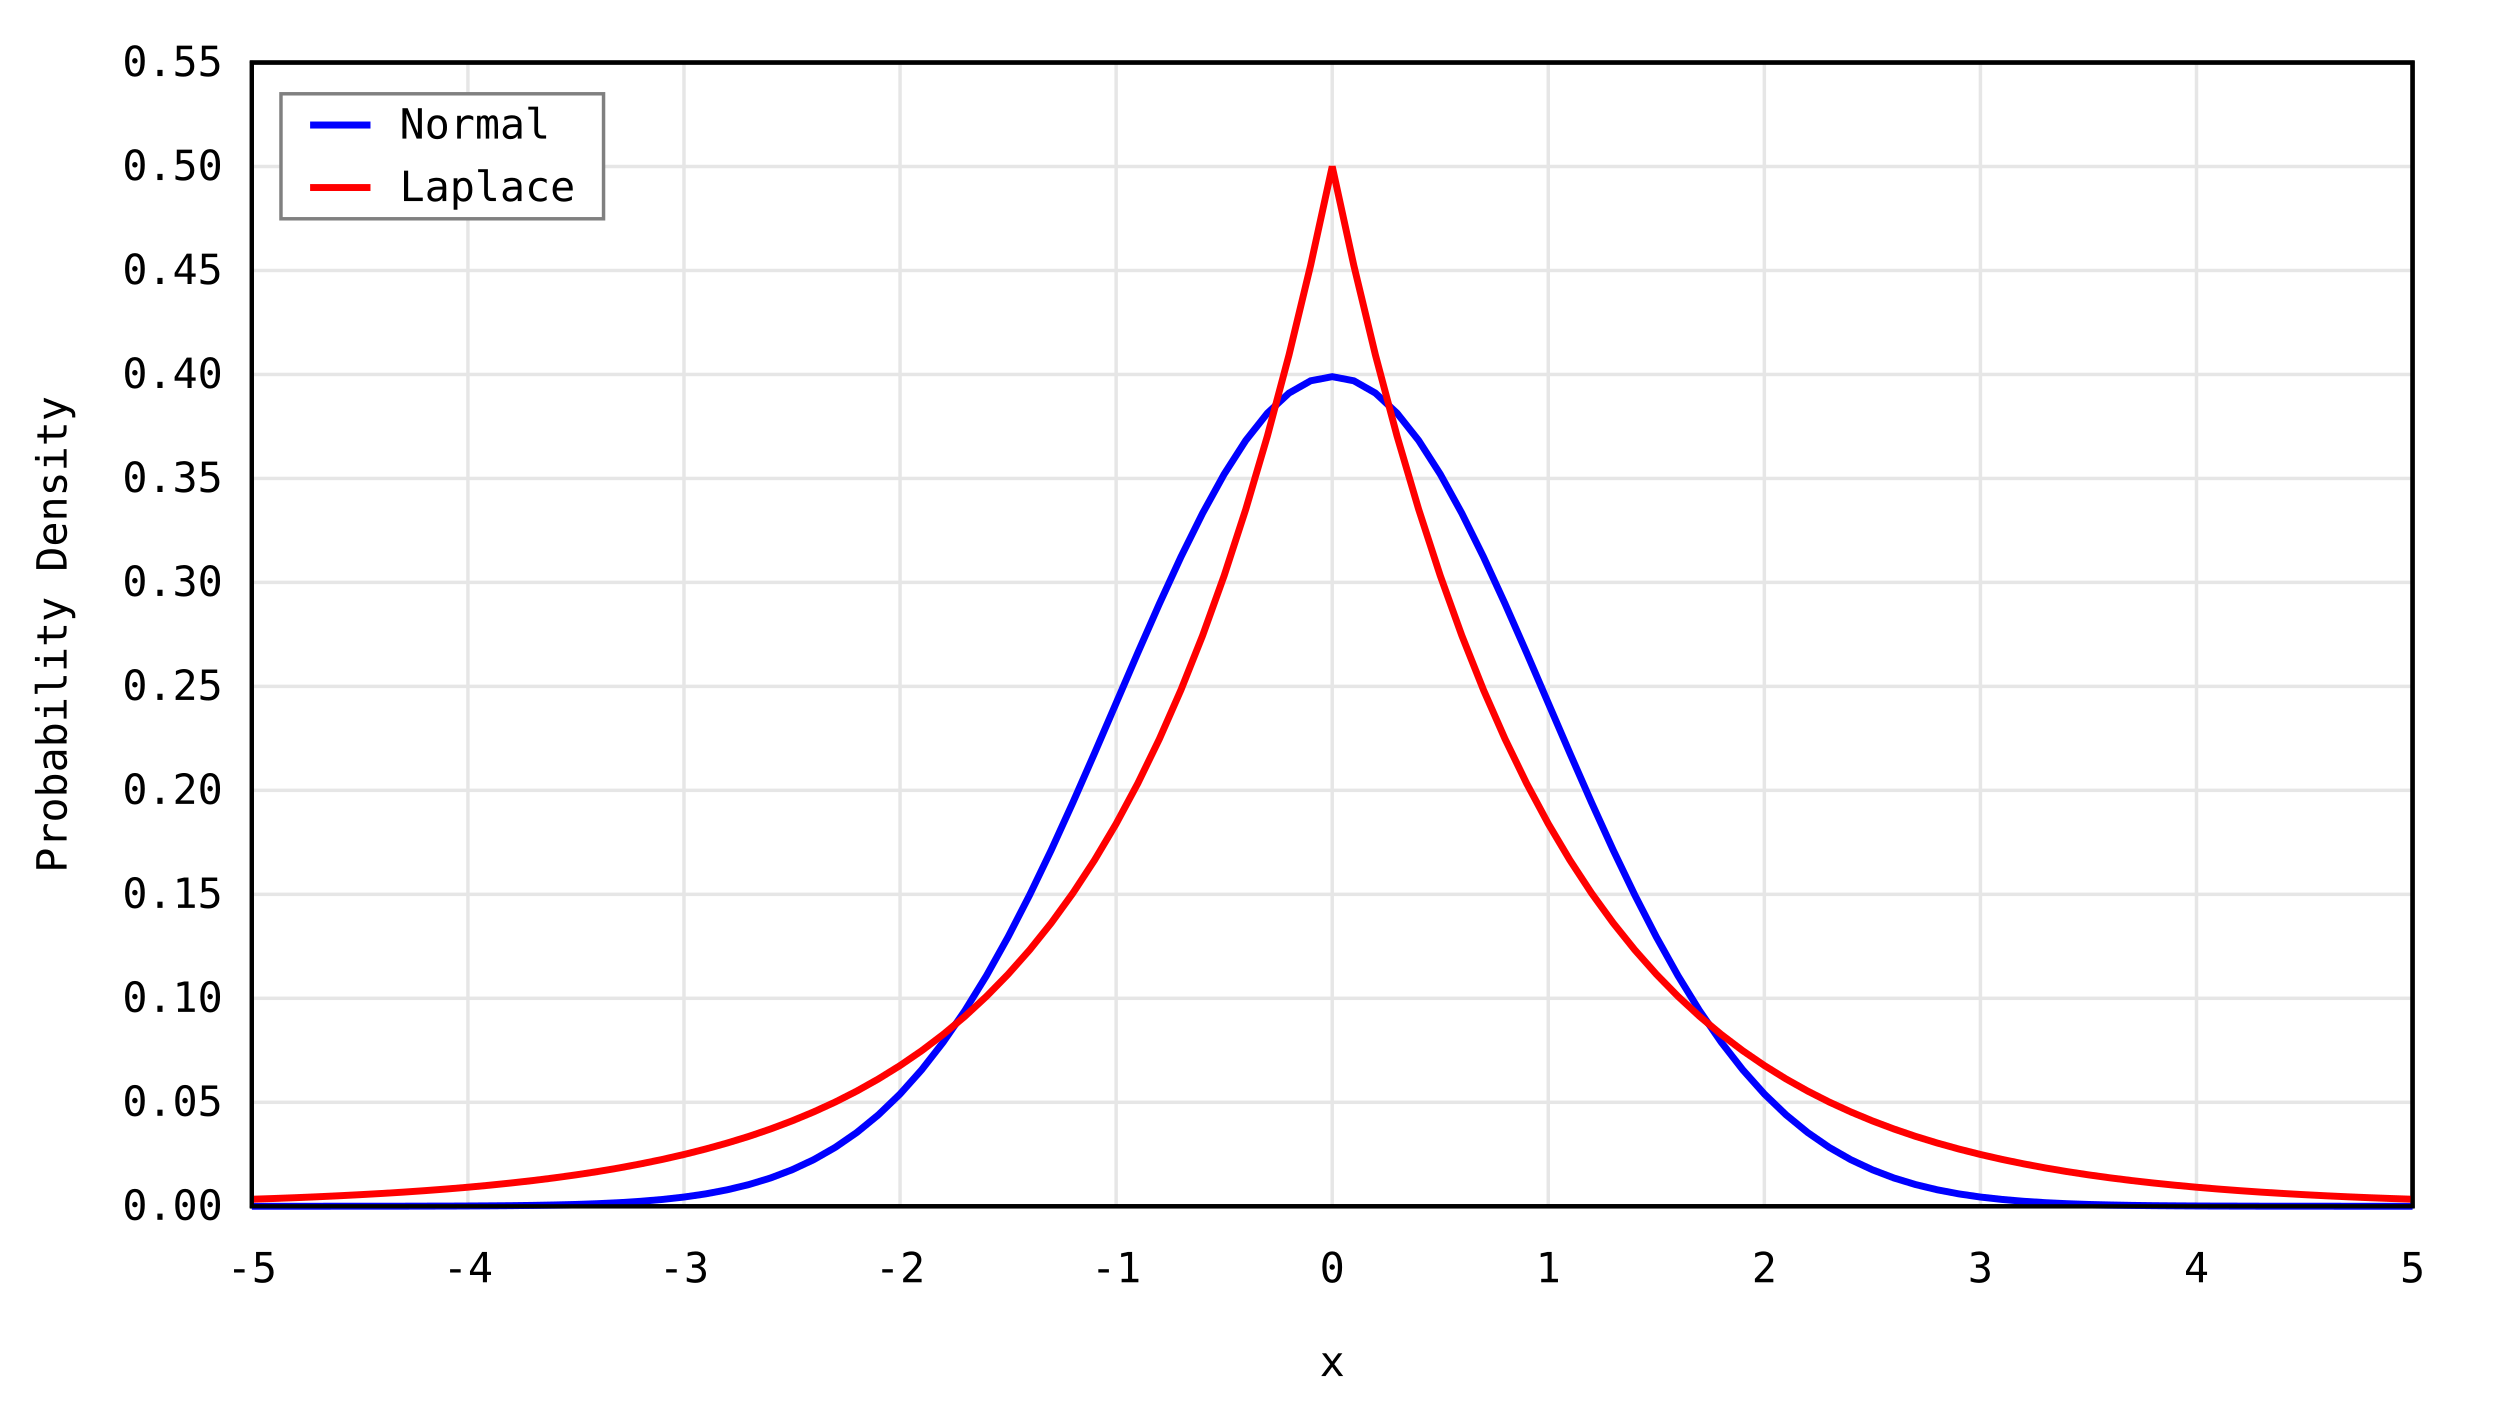
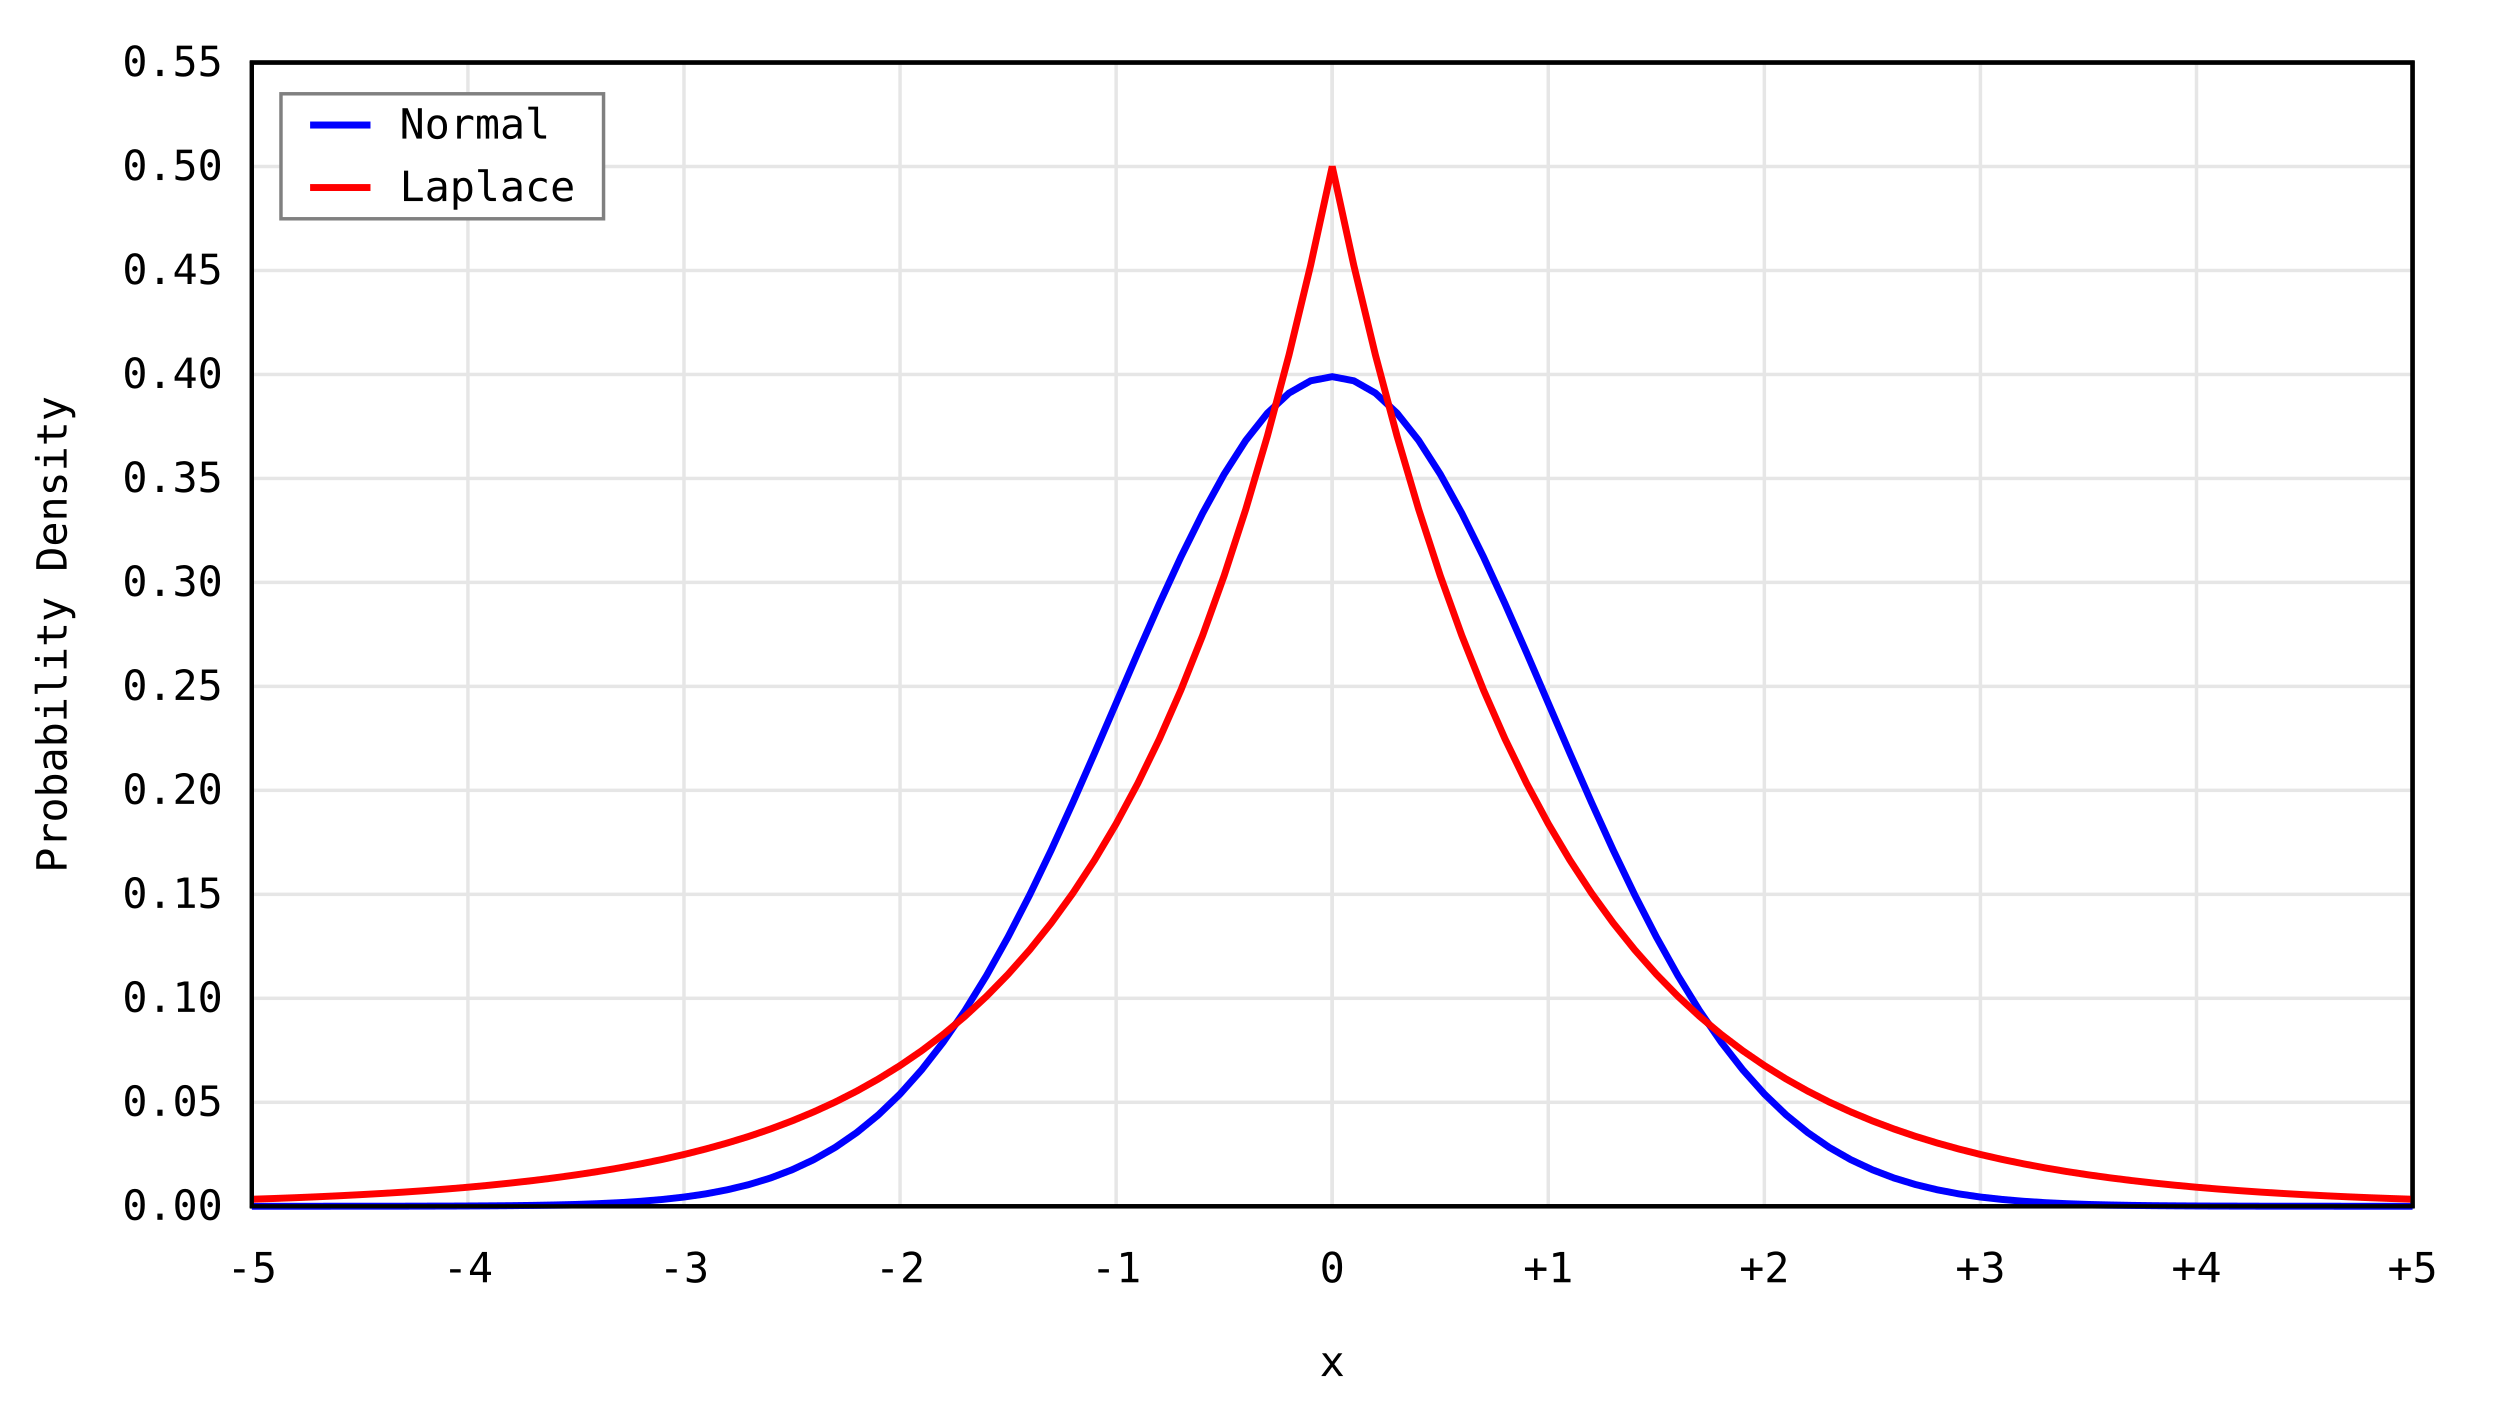
<svg xmlns="http://www.w3.org/2000/svg" xmlns:xlink="http://www.w3.org/1999/xlink" width="720" height="405" viewBox="0 0 720 405">
  <g id="gnuplot_canvas">
    <rect x="0" y="0" width="720" height="405" fill="none" />
    <defs>
      <circle id="gpDot" r="0.5" stroke-width="0.5" stroke="currentColor" />
      <path id="gpPt0" stroke-width="0.222" stroke="currentColor" d="M-1,0 h2 M0,-1 v2" />
      <path id="gpPt1" stroke-width="0.222" stroke="currentColor" d="M-1,-1 L1,1 M1,-1 L-1,1" />
      <path id="gpPt2" stroke-width="0.222" stroke="currentColor" d="M-1,0 L1,0 M0,-1 L0,1 M-1,-1 L1,1 M-1,1 L1,-1" />
      <rect id="gpPt3" stroke-width="0.222" stroke="currentColor" x="-1" y="-1" width="2" height="2" />
      <rect id="gpPt4" stroke-width="0.222" stroke="currentColor" fill="currentColor" x="-1" y="-1" width="2" height="2" />
      <circle id="gpPt5" stroke-width="0.222" stroke="currentColor" cx="0" cy="0" r="1" />
      <use xlink:href="#gpPt5" id="gpPt6" fill="currentColor" stroke="none" />
      <path id="gpPt7" stroke-width="0.222" stroke="currentColor" d="M0,-1.33 L-1.33,0.67 L1.33,0.67 z" />
      <use xlink:href="#gpPt7" id="gpPt8" fill="currentColor" stroke="none" />
      <use xlink:href="#gpPt7" id="gpPt9" stroke="currentColor" transform="rotate(180)" />
      <use xlink:href="#gpPt9" id="gpPt10" fill="currentColor" stroke="none" />
      <use xlink:href="#gpPt3" id="gpPt11" stroke="currentColor" transform="rotate(45)" />
      <use xlink:href="#gpPt11" id="gpPt12" fill="currentColor" stroke="none" />
      <path id="gpPt13" stroke-width="0.222" stroke="currentColor" d="M0,1.330 L1.265,0.411 L0.782,-1.067 L-0.782,-1.076 L-1.265,0.411 z" />
      <use xlink:href="#gpPt13" id="gpPt14" fill="currentColor" stroke="none" />
      <filter id="textbox" filterUnits="objectBoundingBox" x="0" y="0" height="1" width="1">
        <feFlood flood-color="white" flood-opacity="1" result="bgnd" />
        <feComposite in="SourceGraphic" in2="bgnd" operator="atop" />
      </filter>
      <filter id="greybox" filterUnits="objectBoundingBox" x="0" y="0" height="1" width="1">
        <feFlood flood-color="lightgrey" flood-opacity="1" result="grey" />
        <feComposite in="SourceGraphic" in2="grey" operator="atop" />
      </filter>
    </defs>
    <g fill="none" color="white" stroke="currentColor" stroke-width="1.00" stroke-linecap="butt" stroke-linejoin="miter">
</g>
    <g fill="none" color="white" stroke="currentColor" stroke-width="1.20" stroke-linecap="butt" stroke-linejoin="miter">
</g>
    <g fill="none" color="black" stroke="currentColor" stroke-width="1.20" stroke-linecap="butt" stroke-linejoin="miter">
</g>
    <g fill="none" color="black" stroke="black" stroke-width="1.00" stroke-linecap="butt" stroke-linejoin="miter">
</g>
    <g fill="none" color="black" stroke="currentColor" stroke-width="1.00" stroke-linecap="butt" stroke-linejoin="miter">
      <path stroke="rgb(230, 230, 230)" class="gridline" d="M72.53,347.40 L694.82,347.40  " />
    </g>
    <g fill="none" color="black" stroke="rgb(230, 230, 230)" stroke-width="1.20" stroke-linecap="butt" stroke-linejoin="miter">
</g>
    <g fill="none" color="black" stroke="currentColor" stroke-width="1.20" stroke-linecap="butt" stroke-linejoin="miter">
      <path stroke="black" d="M72.53,347.40 L72.62,347.40 M694.82,347.40 L694.73,347.40  " />
      <g transform="translate(64.14,351.30)" stroke="none" fill="black" font-family="Consolas, Menlo, monospace" font-size="12.00" text-anchor="end">
        <text>
          <tspan font-family="Consolas, Menlo, monospace">0.00</tspan>
        </text>
      </g>
    </g>
    <g fill="none" color="black" stroke="currentColor" stroke-width="1.20" stroke-linecap="butt" stroke-linejoin="miter">
</g>
    <g fill="none" color="black" stroke="black" stroke-width="1.00" stroke-linecap="butt" stroke-linejoin="miter">
</g>
    <g fill="none" color="black" stroke="currentColor" stroke-width="1.00" stroke-linecap="butt" stroke-linejoin="miter">
      <path stroke="rgb(230, 230, 230)" class="gridline" d="M72.53,317.46 L694.82,317.46  " />
    </g>
    <g fill="none" color="black" stroke="rgb(230, 230, 230)" stroke-width="1.20" stroke-linecap="butt" stroke-linejoin="miter">
</g>
    <g fill="none" color="black" stroke="currentColor" stroke-width="1.20" stroke-linecap="butt" stroke-linejoin="miter">
      <path stroke="black" d="M72.53,317.46 L72.62,317.46 M694.82,317.46 L694.73,317.46  " />
      <g transform="translate(64.14,321.36)" stroke="none" fill="black" font-family="Consolas, Menlo, monospace" font-size="12.00" text-anchor="end">
        <text>
          <tspan font-family="Consolas, Menlo, monospace">0.05</tspan>
        </text>
      </g>
    </g>
    <g fill="none" color="black" stroke="currentColor" stroke-width="1.20" stroke-linecap="butt" stroke-linejoin="miter">
</g>
    <g fill="none" color="black" stroke="black" stroke-width="1.00" stroke-linecap="butt" stroke-linejoin="miter">
</g>
    <g fill="none" color="black" stroke="currentColor" stroke-width="1.00" stroke-linecap="butt" stroke-linejoin="miter">
      <path stroke="rgb(230, 230, 230)" class="gridline" d="M72.53,287.51 L694.82,287.51  " />
    </g>
    <g fill="none" color="black" stroke="rgb(230, 230, 230)" stroke-width="1.20" stroke-linecap="butt" stroke-linejoin="miter">
</g>
    <g fill="none" color="black" stroke="currentColor" stroke-width="1.20" stroke-linecap="butt" stroke-linejoin="miter">
      <path stroke="black" d="M72.53,287.51 L72.62,287.51 M694.82,287.51 L694.73,287.51  " />
      <g transform="translate(64.14,291.41)" stroke="none" fill="black" font-family="Consolas, Menlo, monospace" font-size="12.00" text-anchor="end">
        <text>
          <tspan font-family="Consolas, Menlo, monospace">0.10</tspan>
        </text>
      </g>
    </g>
    <g fill="none" color="black" stroke="currentColor" stroke-width="1.20" stroke-linecap="butt" stroke-linejoin="miter">
</g>
    <g fill="none" color="black" stroke="black" stroke-width="1.00" stroke-linecap="butt" stroke-linejoin="miter">
</g>
    <g fill="none" color="black" stroke="currentColor" stroke-width="1.00" stroke-linecap="butt" stroke-linejoin="miter">
      <path stroke="rgb(230, 230, 230)" class="gridline" d="M72.53,257.57 L694.82,257.57  " />
    </g>
    <g fill="none" color="black" stroke="rgb(230, 230, 230)" stroke-width="1.20" stroke-linecap="butt" stroke-linejoin="miter">
</g>
    <g fill="none" color="black" stroke="currentColor" stroke-width="1.20" stroke-linecap="butt" stroke-linejoin="miter">
      <path stroke="black" d="M72.53,257.57 L72.62,257.57 M694.82,257.57 L694.73,257.57  " />
      <g transform="translate(64.14,261.47)" stroke="none" fill="black" font-family="Consolas, Menlo, monospace" font-size="12.00" text-anchor="end">
        <text>
          <tspan font-family="Consolas, Menlo, monospace">0.15</tspan>
        </text>
      </g>
    </g>
    <g fill="none" color="black" stroke="currentColor" stroke-width="1.20" stroke-linecap="butt" stroke-linejoin="miter">
</g>
    <g fill="none" color="black" stroke="black" stroke-width="1.00" stroke-linecap="butt" stroke-linejoin="miter">
</g>
    <g fill="none" color="black" stroke="currentColor" stroke-width="1.00" stroke-linecap="butt" stroke-linejoin="miter">
      <path stroke="rgb(230, 230, 230)" class="gridline" d="M72.53,227.62 L694.82,227.62  " />
    </g>
    <g fill="none" color="black" stroke="rgb(230, 230, 230)" stroke-width="1.20" stroke-linecap="butt" stroke-linejoin="miter">
</g>
    <g fill="none" color="black" stroke="currentColor" stroke-width="1.20" stroke-linecap="butt" stroke-linejoin="miter">
      <path stroke="black" d="M72.53,227.62 L72.62,227.62 M694.82,227.62 L694.73,227.62  " />
      <g transform="translate(64.14,231.52)" stroke="none" fill="black" font-family="Consolas, Menlo, monospace" font-size="12.00" text-anchor="end">
        <text>
          <tspan font-family="Consolas, Menlo, monospace">0.20</tspan>
        </text>
      </g>
    </g>
    <g fill="none" color="black" stroke="currentColor" stroke-width="1.20" stroke-linecap="butt" stroke-linejoin="miter">
</g>
    <g fill="none" color="black" stroke="black" stroke-width="1.00" stroke-linecap="butt" stroke-linejoin="miter">
</g>
    <g fill="none" color="black" stroke="currentColor" stroke-width="1.00" stroke-linecap="butt" stroke-linejoin="miter">
      <path stroke="rgb(230, 230, 230)" class="gridline" d="M72.53,197.68 L694.82,197.68  " />
    </g>
    <g fill="none" color="black" stroke="rgb(230, 230, 230)" stroke-width="1.20" stroke-linecap="butt" stroke-linejoin="miter">
</g>
    <g fill="none" color="black" stroke="currentColor" stroke-width="1.20" stroke-linecap="butt" stroke-linejoin="miter">
      <path stroke="black" d="M72.53,197.68 L72.62,197.68 M694.82,197.68 L694.73,197.68  " />
      <g transform="translate(64.14,201.58)" stroke="none" fill="black" font-family="Consolas, Menlo, monospace" font-size="12.00" text-anchor="end">
        <text>
          <tspan font-family="Consolas, Menlo, monospace">0.25</tspan>
        </text>
      </g>
    </g>
    <g fill="none" color="black" stroke="currentColor" stroke-width="1.20" stroke-linecap="butt" stroke-linejoin="miter">
</g>
    <g fill="none" color="black" stroke="black" stroke-width="1.00" stroke-linecap="butt" stroke-linejoin="miter">
</g>
    <g fill="none" color="black" stroke="currentColor" stroke-width="1.00" stroke-linecap="butt" stroke-linejoin="miter">
      <path stroke="rgb(230, 230, 230)" class="gridline" d="M72.53,167.73 L694.82,167.73  " />
    </g>
    <g fill="none" color="black" stroke="rgb(230, 230, 230)" stroke-width="1.20" stroke-linecap="butt" stroke-linejoin="miter">
</g>
    <g fill="none" color="black" stroke="currentColor" stroke-width="1.20" stroke-linecap="butt" stroke-linejoin="miter">
      <path stroke="black" d="M72.53,167.73 L72.62,167.73 M694.82,167.73 L694.73,167.73  " />
      <g transform="translate(64.14,171.63)" stroke="none" fill="black" font-family="Consolas, Menlo, monospace" font-size="12.00" text-anchor="end">
        <text>
          <tspan font-family="Consolas, Menlo, monospace">0.30</tspan>
        </text>
      </g>
    </g>
    <g fill="none" color="black" stroke="currentColor" stroke-width="1.20" stroke-linecap="butt" stroke-linejoin="miter">
</g>
    <g fill="none" color="black" stroke="black" stroke-width="1.00" stroke-linecap="butt" stroke-linejoin="miter">
</g>
    <g fill="none" color="black" stroke="currentColor" stroke-width="1.00" stroke-linecap="butt" stroke-linejoin="miter">
      <path stroke="rgb(230, 230, 230)" class="gridline" d="M72.53,137.79 L694.82,137.79  " />
    </g>
    <g fill="none" color="black" stroke="rgb(230, 230, 230)" stroke-width="1.20" stroke-linecap="butt" stroke-linejoin="miter">
</g>
    <g fill="none" color="black" stroke="currentColor" stroke-width="1.20" stroke-linecap="butt" stroke-linejoin="miter">
      <path stroke="black" d="M72.53,137.79 L72.62,137.79 M694.82,137.79 L694.73,137.79  " />
      <g transform="translate(64.14,141.69)" stroke="none" fill="black" font-family="Consolas, Menlo, monospace" font-size="12.00" text-anchor="end">
        <text>
          <tspan font-family="Consolas, Menlo, monospace">0.35</tspan>
        </text>
      </g>
    </g>
    <g fill="none" color="black" stroke="currentColor" stroke-width="1.20" stroke-linecap="butt" stroke-linejoin="miter">
</g>
    <g fill="none" color="black" stroke="black" stroke-width="1.00" stroke-linecap="butt" stroke-linejoin="miter">
</g>
    <g fill="none" color="black" stroke="currentColor" stroke-width="1.00" stroke-linecap="butt" stroke-linejoin="miter">
      <path stroke="rgb(230, 230, 230)" class="gridline" d="M72.53,107.84 L694.82,107.84  " />
    </g>
    <g fill="none" color="black" stroke="rgb(230, 230, 230)" stroke-width="1.20" stroke-linecap="butt" stroke-linejoin="miter">
</g>
    <g fill="none" color="black" stroke="currentColor" stroke-width="1.20" stroke-linecap="butt" stroke-linejoin="miter">
      <path stroke="black" d="M72.53,107.84 L72.62,107.84 M694.82,107.84 L694.73,107.84  " />
      <g transform="translate(64.14,111.74)" stroke="none" fill="black" font-family="Consolas, Menlo, monospace" font-size="12.00" text-anchor="end">
        <text>
          <tspan font-family="Consolas, Menlo, monospace">0.40</tspan>
        </text>
      </g>
    </g>
    <g fill="none" color="black" stroke="currentColor" stroke-width="1.20" stroke-linecap="butt" stroke-linejoin="miter">
</g>
    <g fill="none" color="black" stroke="black" stroke-width="1.00" stroke-linecap="butt" stroke-linejoin="miter">
</g>
    <g fill="none" color="black" stroke="currentColor" stroke-width="1.00" stroke-linecap="butt" stroke-linejoin="miter">
      <path stroke="rgb(230, 230, 230)" class="gridline" d="M72.53,77.90 L694.82,77.90  " />
    </g>
    <g fill="none" color="black" stroke="rgb(230, 230, 230)" stroke-width="1.20" stroke-linecap="butt" stroke-linejoin="miter">
</g>
    <g fill="none" color="black" stroke="currentColor" stroke-width="1.20" stroke-linecap="butt" stroke-linejoin="miter">
      <path stroke="black" d="M72.53,77.90 L72.62,77.90 M694.82,77.90 L694.73,77.90  " />
      <g transform="translate(64.14,81.80)" stroke="none" fill="black" font-family="Consolas, Menlo, monospace" font-size="12.00" text-anchor="end">
        <text>
          <tspan font-family="Consolas, Menlo, monospace">0.45</tspan>
        </text>
      </g>
    </g>
    <g fill="none" color="black" stroke="currentColor" stroke-width="1.20" stroke-linecap="butt" stroke-linejoin="miter">
</g>
    <g fill="none" color="black" stroke="black" stroke-width="1.00" stroke-linecap="butt" stroke-linejoin="miter">
</g>
    <g fill="none" color="black" stroke="currentColor" stroke-width="1.00" stroke-linecap="butt" stroke-linejoin="miter">
      <path stroke="rgb(230, 230, 230)" class="gridline" d="M72.53,47.95 L80.92,47.95 M173.82,47.95 L694.82,47.95  " />
    </g>
    <g fill="none" color="black" stroke="rgb(230, 230, 230)" stroke-width="1.20" stroke-linecap="butt" stroke-linejoin="miter">
</g>
    <g fill="none" color="black" stroke="currentColor" stroke-width="1.20" stroke-linecap="butt" stroke-linejoin="miter">
      <path stroke="black" d="M72.53,47.95 L72.62,47.95 M694.82,47.95 L694.73,47.95  " />
      <g transform="translate(64.14,51.85)" stroke="none" fill="black" font-family="Consolas, Menlo, monospace" font-size="12.00" text-anchor="end">
        <text>
          <tspan font-family="Consolas, Menlo, monospace">0.50</tspan>
        </text>
      </g>
    </g>
    <g fill="none" color="black" stroke="currentColor" stroke-width="1.20" stroke-linecap="butt" stroke-linejoin="miter">
</g>
    <g fill="none" color="black" stroke="black" stroke-width="1.00" stroke-linecap="butt" stroke-linejoin="miter">
</g>
    <g fill="none" color="black" stroke="currentColor" stroke-width="1.00" stroke-linecap="butt" stroke-linejoin="miter">
      <path stroke="rgb(230, 230, 230)" class="gridline" d="M72.53,18.01 L694.82,18.01  " />
    </g>
    <g fill="none" color="black" stroke="rgb(230, 230, 230)" stroke-width="1.20" stroke-linecap="butt" stroke-linejoin="miter">
</g>
    <g fill="none" color="black" stroke="currentColor" stroke-width="1.20" stroke-linecap="butt" stroke-linejoin="miter">
      <path stroke="black" d="M72.53,18.01 L72.62,18.01 M694.82,18.01 L694.73,18.01  " />
      <g transform="translate(64.14,21.91)" stroke="none" fill="black" font-family="Consolas, Menlo, monospace" font-size="12.00" text-anchor="end">
        <text>
          <tspan font-family="Consolas, Menlo, monospace">0.55</tspan>
        </text>
      </g>
    </g>
    <g fill="none" color="black" stroke="currentColor" stroke-width="1.20" stroke-linecap="butt" stroke-linejoin="miter">
</g>
    <g fill="none" color="black" stroke="black" stroke-width="1.00" stroke-linecap="butt" stroke-linejoin="miter">
</g>
    <g fill="none" color="black" stroke="currentColor" stroke-width="1.00" stroke-linecap="butt" stroke-linejoin="miter">
+       <path stroke="rgb(230, 230, 230)" class="gridline" d="M383.68,347.40 L383.68,18.01  " />
+     </g>
+     <g fill="none" color="black" stroke="rgb(230, 230, 230)" stroke-width="1.20" stroke-linecap="butt" stroke-linejoin="miter">
+ </g>
+     <g fill="none" color="black" stroke="currentColor" stroke-width="1.20" stroke-linecap="butt" stroke-linejoin="miter">
+       <path stroke="black" d="M383.68,347.40 L383.68,347.31 M383.68,18.01 L383.68,18.10  " />
+       <g transform="translate(383.68,369.30)" stroke="none" fill="black" font-family="Consolas, Menlo, monospace" font-size="12.00" text-anchor="middle">
+         <text>
+           <tspan font-family="Consolas, Menlo, monospace">0</tspan>
+         </text>
+       </g>
+     </g>
+     <g fill="none" color="black" stroke="currentColor" stroke-width="1.20" stroke-linecap="butt" stroke-linejoin="miter">
+ </g>
+     <g fill="none" color="black" stroke="black" stroke-width="1.00" stroke-linecap="butt" stroke-linejoin="miter">
+ </g>
+     <g fill="none" color="black" stroke="currentColor" stroke-width="1.00" stroke-linecap="butt" stroke-linejoin="miter">
      <path stroke="rgb(230, 230, 230)" class="gridline" d="M72.53,347.40 L72.53,18.01  " />
    </g>
    <g fill="none" color="black" stroke="rgb(230, 230, 230)" stroke-width="1.20" stroke-linecap="butt" stroke-linejoin="miter">
</g>
    <g fill="none" color="black" stroke="currentColor" stroke-width="1.20" stroke-linecap="butt" stroke-linejoin="miter">
      <path stroke="black" d="M72.53,347.40 L72.53,347.31 M72.53,18.01 L72.53,18.10  " />
      <g transform="translate(72.53,369.30)" stroke="none" fill="black" font-family="Consolas, Menlo, monospace" font-size="12.00" text-anchor="middle">
        <text>
          <tspan font-family="Consolas, Menlo, monospace">-5</tspan>
        </text>
      </g>
    </g>
    <g fill="none" color="black" stroke="currentColor" stroke-width="1.20" stroke-linecap="butt" stroke-linejoin="miter">
</g>
    <g fill="none" color="black" stroke="black" stroke-width="1.00" stroke-linecap="butt" stroke-linejoin="miter">
</g>
    <g fill="none" color="black" stroke="currentColor" stroke-width="1.00" stroke-linecap="butt" stroke-linejoin="miter">
      <path stroke="rgb(230, 230, 230)" class="gridline" d="M134.76,347.40 L134.76,63.01 M134.76,27.01 L134.76,18.01  " />
    </g>
    <g fill="none" color="black" stroke="rgb(230, 230, 230)" stroke-width="1.20" stroke-linecap="butt" stroke-linejoin="miter">
</g>
    <g fill="none" color="black" stroke="currentColor" stroke-width="1.20" stroke-linecap="butt" stroke-linejoin="miter">
      <path stroke="black" d="M134.76,347.40 L134.76,347.31 M134.76,18.01 L134.76,18.10  " />
      <g transform="translate(134.76,369.30)" stroke="none" fill="black" font-family="Consolas, Menlo, monospace" font-size="12.00" text-anchor="middle">
        <text>
          <tspan font-family="Consolas, Menlo, monospace">-4</tspan>
        </text>
      </g>
    </g>
    <g fill="none" color="black" stroke="currentColor" stroke-width="1.20" stroke-linecap="butt" stroke-linejoin="miter">
</g>
    <g fill="none" color="black" stroke="black" stroke-width="1.00" stroke-linecap="butt" stroke-linejoin="miter">
</g>
    <g fill="none" color="black" stroke="currentColor" stroke-width="1.00" stroke-linecap="butt" stroke-linejoin="miter">
      <path stroke="rgb(230, 230, 230)" class="gridline" d="M196.99,347.40 L196.99,18.01  " />
    </g>
    <g fill="none" color="black" stroke="rgb(230, 230, 230)" stroke-width="1.20" stroke-linecap="butt" stroke-linejoin="miter">
</g>
    <g fill="none" color="black" stroke="currentColor" stroke-width="1.20" stroke-linecap="butt" stroke-linejoin="miter">
      <path stroke="black" d="M196.99,347.40 L196.99,347.31 M196.99,18.01 L196.99,18.10  " />
      <g transform="translate(196.99,369.30)" stroke="none" fill="black" font-family="Consolas, Menlo, monospace" font-size="12.00" text-anchor="middle">
        <text>
          <tspan font-family="Consolas, Menlo, monospace">-3</tspan>
        </text>
      </g>
    </g>
    <g fill="none" color="black" stroke="currentColor" stroke-width="1.20" stroke-linecap="butt" stroke-linejoin="miter">
</g>
    <g fill="none" color="black" stroke="black" stroke-width="1.00" stroke-linecap="butt" stroke-linejoin="miter">
</g>
    <g fill="none" color="black" stroke="currentColor" stroke-width="1.00" stroke-linecap="butt" stroke-linejoin="miter">
      <path stroke="rgb(230, 230, 230)" class="gridline" d="M259.22,347.40 L259.22,18.01  " />
    </g>
    <g fill="none" color="black" stroke="rgb(230, 230, 230)" stroke-width="1.20" stroke-linecap="butt" stroke-linejoin="miter">
</g>
    <g fill="none" color="black" stroke="currentColor" stroke-width="1.20" stroke-linecap="butt" stroke-linejoin="miter">
      <path stroke="black" d="M259.22,347.40 L259.22,347.31 M259.22,18.01 L259.22,18.10  " />
      <g transform="translate(259.22,369.30)" stroke="none" fill="black" font-family="Consolas, Menlo, monospace" font-size="12.00" text-anchor="middle">
        <text>
          <tspan font-family="Consolas, Menlo, monospace">-2</tspan>
        </text>
      </g>
    </g>
    <g fill="none" color="black" stroke="currentColor" stroke-width="1.20" stroke-linecap="butt" stroke-linejoin="miter">
</g>
    <g fill="none" color="black" stroke="black" stroke-width="1.00" stroke-linecap="butt" stroke-linejoin="miter">
</g>
    <g fill="none" color="black" stroke="currentColor" stroke-width="1.00" stroke-linecap="butt" stroke-linejoin="miter">
      <path stroke="rgb(230, 230, 230)" class="gridline" d="M321.45,347.40 L321.45,18.01  " />
    </g>
    <g fill="none" color="black" stroke="rgb(230, 230, 230)" stroke-width="1.20" stroke-linecap="butt" stroke-linejoin="miter">
</g>
    <g fill="none" color="black" stroke="currentColor" stroke-width="1.20" stroke-linecap="butt" stroke-linejoin="miter">
      <path stroke="black" d="M321.45,347.40 L321.45,347.31 M321.45,18.01 L321.45,18.10  " />
      <g transform="translate(321.45,369.30)" stroke="none" fill="black" font-family="Consolas, Menlo, monospace" font-size="12.00" text-anchor="middle">
        <text>
          <tspan font-family="Consolas, Menlo, monospace">-1</tspan>
        </text>
      </g>
    </g>
    <g fill="none" color="black" stroke="currentColor" stroke-width="1.20" stroke-linecap="butt" stroke-linejoin="miter">
</g>
    <g fill="none" color="black" stroke="black" stroke-width="1.00" stroke-linecap="butt" stroke-linejoin="miter">
</g>
    <g fill="none" color="black" stroke="currentColor" stroke-width="1.00" stroke-linecap="butt" stroke-linejoin="miter">
      <path stroke="rgb(230, 230, 230)" class="gridline" d="M383.68,347.40 L383.68,18.01  " />
    </g>
    <g fill="none" color="black" stroke="rgb(230, 230, 230)" stroke-width="1.20" stroke-linecap="butt" stroke-linejoin="miter">
</g>
    <g fill="none" color="black" stroke="currentColor" stroke-width="1.20" stroke-linecap="butt" stroke-linejoin="miter">
      <path stroke="black" d="M383.68,347.40 L383.68,347.31 M383.68,18.01 L383.68,18.10  " />
-       <g transform="translate(383.68,369.30)" stroke="none" fill="black" font-family="Consolas, Menlo, monospace" font-size="12.00" text-anchor="middle">
-         <text>
-           <tspan font-family="Consolas, Menlo, monospace"> 0</tspan>
-         </text>
-       </g>
-     </g>
-     <g fill="none" color="black" stroke="currentColor" stroke-width="1.20" stroke-linecap="butt" stroke-linejoin="miter">
- </g>
+     </g>
    <g fill="none" color="black" stroke="black" stroke-width="1.00" stroke-linecap="butt" stroke-linejoin="miter">
</g>
    <g fill="none" color="black" stroke="currentColor" stroke-width="1.00" stroke-linecap="butt" stroke-linejoin="miter">
      <path stroke="rgb(230, 230, 230)" class="gridline" d="M445.90,347.40 L445.90,18.01  " />
    </g>
    <g fill="none" color="black" stroke="rgb(230, 230, 230)" stroke-width="1.20" stroke-linecap="butt" stroke-linejoin="miter">
</g>
    <g fill="none" color="black" stroke="currentColor" stroke-width="1.20" stroke-linecap="butt" stroke-linejoin="miter">
      <path stroke="black" d="M445.90,347.40 L445.90,347.31 M445.90,18.01 L445.90,18.10  " />
      <g transform="translate(445.90,369.30)" stroke="none" fill="black" font-family="Consolas, Menlo, monospace" font-size="12.00" text-anchor="middle">
        <text>
-           <tspan font-family="Consolas, Menlo, monospace"> 1</tspan>
+           <tspan font-family="Consolas, Menlo, monospace">+1</tspan>
        </text>
      </g>
    </g>
    <g fill="none" color="black" stroke="currentColor" stroke-width="1.20" stroke-linecap="butt" stroke-linejoin="miter">
</g>
    <g fill="none" color="black" stroke="black" stroke-width="1.00" stroke-linecap="butt" stroke-linejoin="miter">
</g>
    <g fill="none" color="black" stroke="currentColor" stroke-width="1.00" stroke-linecap="butt" stroke-linejoin="miter">
      <path stroke="rgb(230, 230, 230)" class="gridline" d="M508.13,347.40 L508.13,18.01  " />
    </g>
    <g fill="none" color="black" stroke="rgb(230, 230, 230)" stroke-width="1.20" stroke-linecap="butt" stroke-linejoin="miter">
</g>
    <g fill="none" color="black" stroke="currentColor" stroke-width="1.20" stroke-linecap="butt" stroke-linejoin="miter">
      <path stroke="black" d="M508.13,347.40 L508.13,347.31 M508.13,18.01 L508.13,18.10  " />
      <g transform="translate(508.13,369.30)" stroke="none" fill="black" font-family="Consolas, Menlo, monospace" font-size="12.00" text-anchor="middle">
        <text>
-           <tspan font-family="Consolas, Menlo, monospace"> 2</tspan>
+           <tspan font-family="Consolas, Menlo, monospace">+2</tspan>
        </text>
      </g>
    </g>
    <g fill="none" color="black" stroke="currentColor" stroke-width="1.20" stroke-linecap="butt" stroke-linejoin="miter">
</g>
    <g fill="none" color="black" stroke="black" stroke-width="1.00" stroke-linecap="butt" stroke-linejoin="miter">
</g>
    <g fill="none" color="black" stroke="currentColor" stroke-width="1.00" stroke-linecap="butt" stroke-linejoin="miter">
      <path stroke="rgb(230, 230, 230)" class="gridline" d="M570.36,347.40 L570.36,18.01  " />
    </g>
    <g fill="none" color="black" stroke="rgb(230, 230, 230)" stroke-width="1.20" stroke-linecap="butt" stroke-linejoin="miter">
</g>
    <g fill="none" color="black" stroke="currentColor" stroke-width="1.20" stroke-linecap="butt" stroke-linejoin="miter">
      <path stroke="black" d="M570.36,347.40 L570.36,347.31 M570.36,18.01 L570.36,18.10  " />
      <g transform="translate(570.36,369.30)" stroke="none" fill="black" font-family="Consolas, Menlo, monospace" font-size="12.00" text-anchor="middle">
        <text>
-           <tspan font-family="Consolas, Menlo, monospace"> 3</tspan>
+           <tspan font-family="Consolas, Menlo, monospace">+3</tspan>
        </text>
      </g>
    </g>
    <g fill="none" color="black" stroke="currentColor" stroke-width="1.20" stroke-linecap="butt" stroke-linejoin="miter">
</g>
    <g fill="none" color="black" stroke="black" stroke-width="1.00" stroke-linecap="butt" stroke-linejoin="miter">
</g>
    <g fill="none" color="black" stroke="currentColor" stroke-width="1.00" stroke-linecap="butt" stroke-linejoin="miter">
      <path stroke="rgb(230, 230, 230)" class="gridline" d="M632.59,347.40 L632.59,18.01  " />
    </g>
    <g fill="none" color="black" stroke="rgb(230, 230, 230)" stroke-width="1.20" stroke-linecap="butt" stroke-linejoin="miter">
</g>
    <g fill="none" color="black" stroke="currentColor" stroke-width="1.20" stroke-linecap="butt" stroke-linejoin="miter">
      <path stroke="black" d="M632.59,347.40 L632.59,347.31 M632.59,18.01 L632.59,18.10  " />
      <g transform="translate(632.59,369.30)" stroke="none" fill="black" font-family="Consolas, Menlo, monospace" font-size="12.00" text-anchor="middle">
        <text>
-           <tspan font-family="Consolas, Menlo, monospace"> 4</tspan>
+           <tspan font-family="Consolas, Menlo, monospace">+4</tspan>
        </text>
      </g>
    </g>
    <g fill="none" color="black" stroke="currentColor" stroke-width="1.20" stroke-linecap="butt" stroke-linejoin="miter">
</g>
    <g fill="none" color="black" stroke="black" stroke-width="1.00" stroke-linecap="butt" stroke-linejoin="miter">
</g>
    <g fill="none" color="black" stroke="currentColor" stroke-width="1.00" stroke-linecap="butt" stroke-linejoin="miter">
      <path stroke="rgb(230, 230, 230)" class="gridline" d="M694.82,347.40 L694.82,18.01  " />
    </g>
    <g fill="none" color="black" stroke="rgb(230, 230, 230)" stroke-width="1.20" stroke-linecap="butt" stroke-linejoin="miter">
</g>
    <g fill="none" color="black" stroke="currentColor" stroke-width="1.20" stroke-linecap="butt" stroke-linejoin="miter">
      <path stroke="black" d="M694.82,347.40 L694.82,347.31 M694.82,18.01 L694.82,18.10  " />
      <g transform="translate(694.82,369.30)" stroke="none" fill="black" font-family="Consolas, Menlo, monospace" font-size="12.00" text-anchor="middle">
        <text>
-           <tspan font-family="Consolas, Menlo, monospace"> 5</tspan>
+           <tspan font-family="Consolas, Menlo, monospace">+5</tspan>
        </text>
      </g>
    </g>
    <g fill="none" color="black" stroke="currentColor" stroke-width="1.20" stroke-linecap="butt" stroke-linejoin="miter">
</g>
    <g fill="none" color="black" stroke="currentColor" stroke-width="1.20" stroke-linecap="butt" stroke-linejoin="miter">
      <path stroke="black" d="M72.53,18.01 L72.53,347.40 L694.82,347.40 L694.82,18.01 L72.53,18.01 Z  " />
    </g>
    <g fill="none" color="black" stroke="currentColor" stroke-width="1.20" stroke-linecap="butt" stroke-linejoin="miter">
      <g transform="translate(19.18,182.71) rotate(270)" stroke="none" fill="black" font-family="Consolas, Menlo, monospace" font-size="12.00" text-anchor="middle">
        <text>
          <tspan font-family="Consolas, Menlo, monospace">Probability Density</tspan>
        </text>
      </g>
    </g>
    <g fill="none" color="black" stroke="currentColor" stroke-width="1.20" stroke-linecap="butt" stroke-linejoin="miter">
      <g transform="translate(383.67,396.30)" stroke="none" fill="black" font-family="Consolas, Menlo, monospace" font-size="12.00" text-anchor="middle">
        <text>
          <tspan font-family="Consolas, Menlo, monospace">x</tspan>
        </text>
      </g>
    </g>
    <g fill="none" color="black" stroke="currentColor" stroke-width="1.20" stroke-linecap="butt" stroke-linejoin="miter">
</g>
    <g fill="none" color="black" stroke="currentColor" stroke-width="1.00" stroke-linecap="butt" stroke-linejoin="miter">
</g>
    <g fill="none" color="black" stroke="currentColor" stroke-width="1.00" stroke-linecap="butt" stroke-linejoin="miter">
      <path stroke="rgb(128, 128, 128)" d="M80.92,63.01 L80.92,27.01 L173.82,27.01 L173.82,63.01 L80.92,63.01 Z  " />
    </g>
    <g id="gnuplot_plot_1">
      <g fill="none" color="white" stroke="rgb(128, 128, 128)" stroke-width="2.00" stroke-linecap="butt" stroke-linejoin="miter">
</g>
      <g fill="none" color="black" stroke="currentColor" stroke-width="2.00" stroke-linecap="butt" stroke-linejoin="miter">
        <g transform="translate(115.09,39.91)" stroke="none" fill="black" font-family="Consolas, Menlo, monospace" font-size="12.00" text-anchor="start">
          <text>
            <tspan font-family="Consolas, Menlo, monospace">Normal</tspan>
          </text>
        </g>
      </g>
      <g fill="none" color="black" stroke="currentColor" stroke-width="2.00" stroke-linecap="butt" stroke-linejoin="miter">
        <path stroke="rgb(  0,   0, 255)" d="M89.31,36.01 L106.70,36.01 M72.53,347.40 L78.75,347.40 L84.98,347.40 L91.20,347.40 L97.42,347.39 L103.64,347.39   L109.87,347.39 L116.09,347.38 L122.31,347.36 L128.54,347.35 L134.76,347.32 L140.98,347.28 L147.20,347.23 L153.43,347.15   L159.65,347.03 L165.87,346.88 L172.10,346.66 L178.32,346.37 L184.54,345.97 L190.77,345.44 L196.99,344.75 L203.21,343.84   L209.43,342.66 L215.66,341.16 L221.88,339.27 L228.10,336.90 L234.33,333.99 L240.55,330.44 L246.77,326.15 L252.99,321.06   L259.22,315.07 L265.44,308.10 L271.66,300.12 L277.89,291.07 L284.11,280.97 L290.33,269.83 L296.55,257.73 L302.78,244.77   L309.00,231.10 L315.22,216.93 L321.45,202.49 L327.67,188.04 L333.89,173.91 L340.11,160.39 L346.34,147.83 L352.56,136.55   L358.78,126.85 L365.01,118.99 L371.23,113.21 L377.45,109.67 L383.68,108.48 L389.90,109.67 L396.12,113.21 L402.34,118.99   L408.57,126.85 L414.79,136.55 L421.01,147.83 L427.24,160.39 L433.46,173.91 L439.68,188.04 L445.90,202.49 L452.13,216.93   L458.35,231.10 L464.57,244.77 L470.80,257.73 L477.02,269.83 L483.24,280.97 L489.46,291.07 L495.69,300.12 L501.91,308.10   L508.13,315.07 L514.36,321.06 L520.58,326.15 L526.80,330.44 L533.02,333.99 L539.25,336.90 L545.47,339.27 L551.69,341.16   L557.92,342.66 L564.14,343.84 L570.36,344.75 L576.58,345.44 L582.81,345.97 L589.03,346.37 L595.25,346.66 L601.48,346.88   L607.70,347.03 L613.92,347.15 L620.15,347.23 L626.37,347.28 L632.59,347.32 L638.81,347.35 L645.04,347.36 L651.26,347.38   L657.48,347.39 L663.71,347.39 L669.93,347.39 L676.15,347.40 L682.37,347.40 L688.60,347.40 L694.82,347.40  " />
      </g>
    </g>
    <g id="gnuplot_plot_2">
      <g fill="none" color="black" stroke="currentColor" stroke-width="2.00" stroke-linecap="butt" stroke-linejoin="miter">
        <g transform="translate(115.09,57.91)" stroke="none" fill="black" font-family="Consolas, Menlo, monospace" font-size="12.00" text-anchor="start">
          <text>
            <tspan font-family="Consolas, Menlo, monospace">Laplace</tspan>
          </text>
        </g>
      </g>
      <g fill="none" color="black" stroke="currentColor" stroke-width="2.00" stroke-linecap="butt" stroke-linejoin="miter">
        <path stroke="rgb(255,   0,   0)" d="M89.31,54.01 L106.70,54.01 M72.53,345.38 L78.75,345.17 L84.98,344.94 L91.20,344.68 L97.42,344.39 L103.64,344.07   L109.87,343.72 L116.09,343.34 L122.31,342.91 L128.54,342.44 L134.76,341.92 L140.98,341.34 L147.20,340.70 L153.43,340.00   L159.65,339.22 L165.87,338.36 L172.10,337.41 L178.32,336.36 L184.54,335.19 L190.77,333.91 L196.99,332.49 L203.21,330.92   L209.43,329.19 L215.66,327.28 L221.88,325.16 L228.10,322.82 L234.33,320.23 L240.55,317.38 L246.77,314.22 L252.99,310.73   L259.22,306.87 L265.44,302.61 L271.66,297.90 L277.89,292.70 L284.11,286.94 L290.33,280.58 L296.55,273.56 L302.78,265.79   L309.00,257.21 L315.22,247.72 L321.45,237.24 L327.67,225.65 L333.89,212.85 L340.11,198.70 L346.34,183.06 L352.56,165.78   L358.78,146.68 L365.01,125.57 L371.23,102.23 L377.45,76.45 L383.68,47.95 L389.90,76.45 L396.12,102.23 L402.34,125.57   L408.57,146.68 L414.79,165.78 L421.01,183.06 L427.24,198.70 L433.46,212.85 L439.68,225.65 L445.90,237.24 L452.13,247.72   L458.35,257.21 L464.57,265.79 L470.80,273.56 L477.02,280.58 L483.24,286.94 L489.46,292.70 L495.69,297.90 L501.91,302.61   L508.13,306.87 L514.36,310.73 L520.58,314.22 L526.80,317.38 L533.02,320.23 L539.25,322.82 L545.47,325.16 L551.69,327.28   L557.92,329.19 L564.14,330.92 L570.36,332.49 L576.58,333.91 L582.81,335.19 L589.03,336.36 L595.25,337.41 L601.48,338.36   L607.70,339.22 L613.92,340.00 L620.15,340.70 L626.37,341.34 L632.59,341.92 L638.81,342.44 L645.04,342.91 L651.26,343.34   L657.48,343.72 L663.71,344.07 L669.93,344.39 L676.15,344.68 L682.37,344.94 L688.60,345.17 L694.82,345.38  " />
      </g>
    </g>
    <g fill="none" color="black" stroke="currentColor" stroke-width="2.00" stroke-linecap="butt" stroke-linejoin="miter">
</g>
    <g fill="none" color="black" stroke="black" stroke-width="1.20" stroke-linecap="butt" stroke-linejoin="miter">
</g>
    <g fill="none" color="black" stroke="currentColor" stroke-width="1.20" stroke-linecap="butt" stroke-linejoin="miter">
      <path stroke="black" d="M72.53,18.01 L72.53,347.40 L694.82,347.40 L694.82,18.01 L72.53,18.01 Z  " />
    </g>
    <g fill="none" color="black" stroke="currentColor" stroke-width="1.20" stroke-linecap="butt" stroke-linejoin="miter">
</g>
  </g>
</svg>
